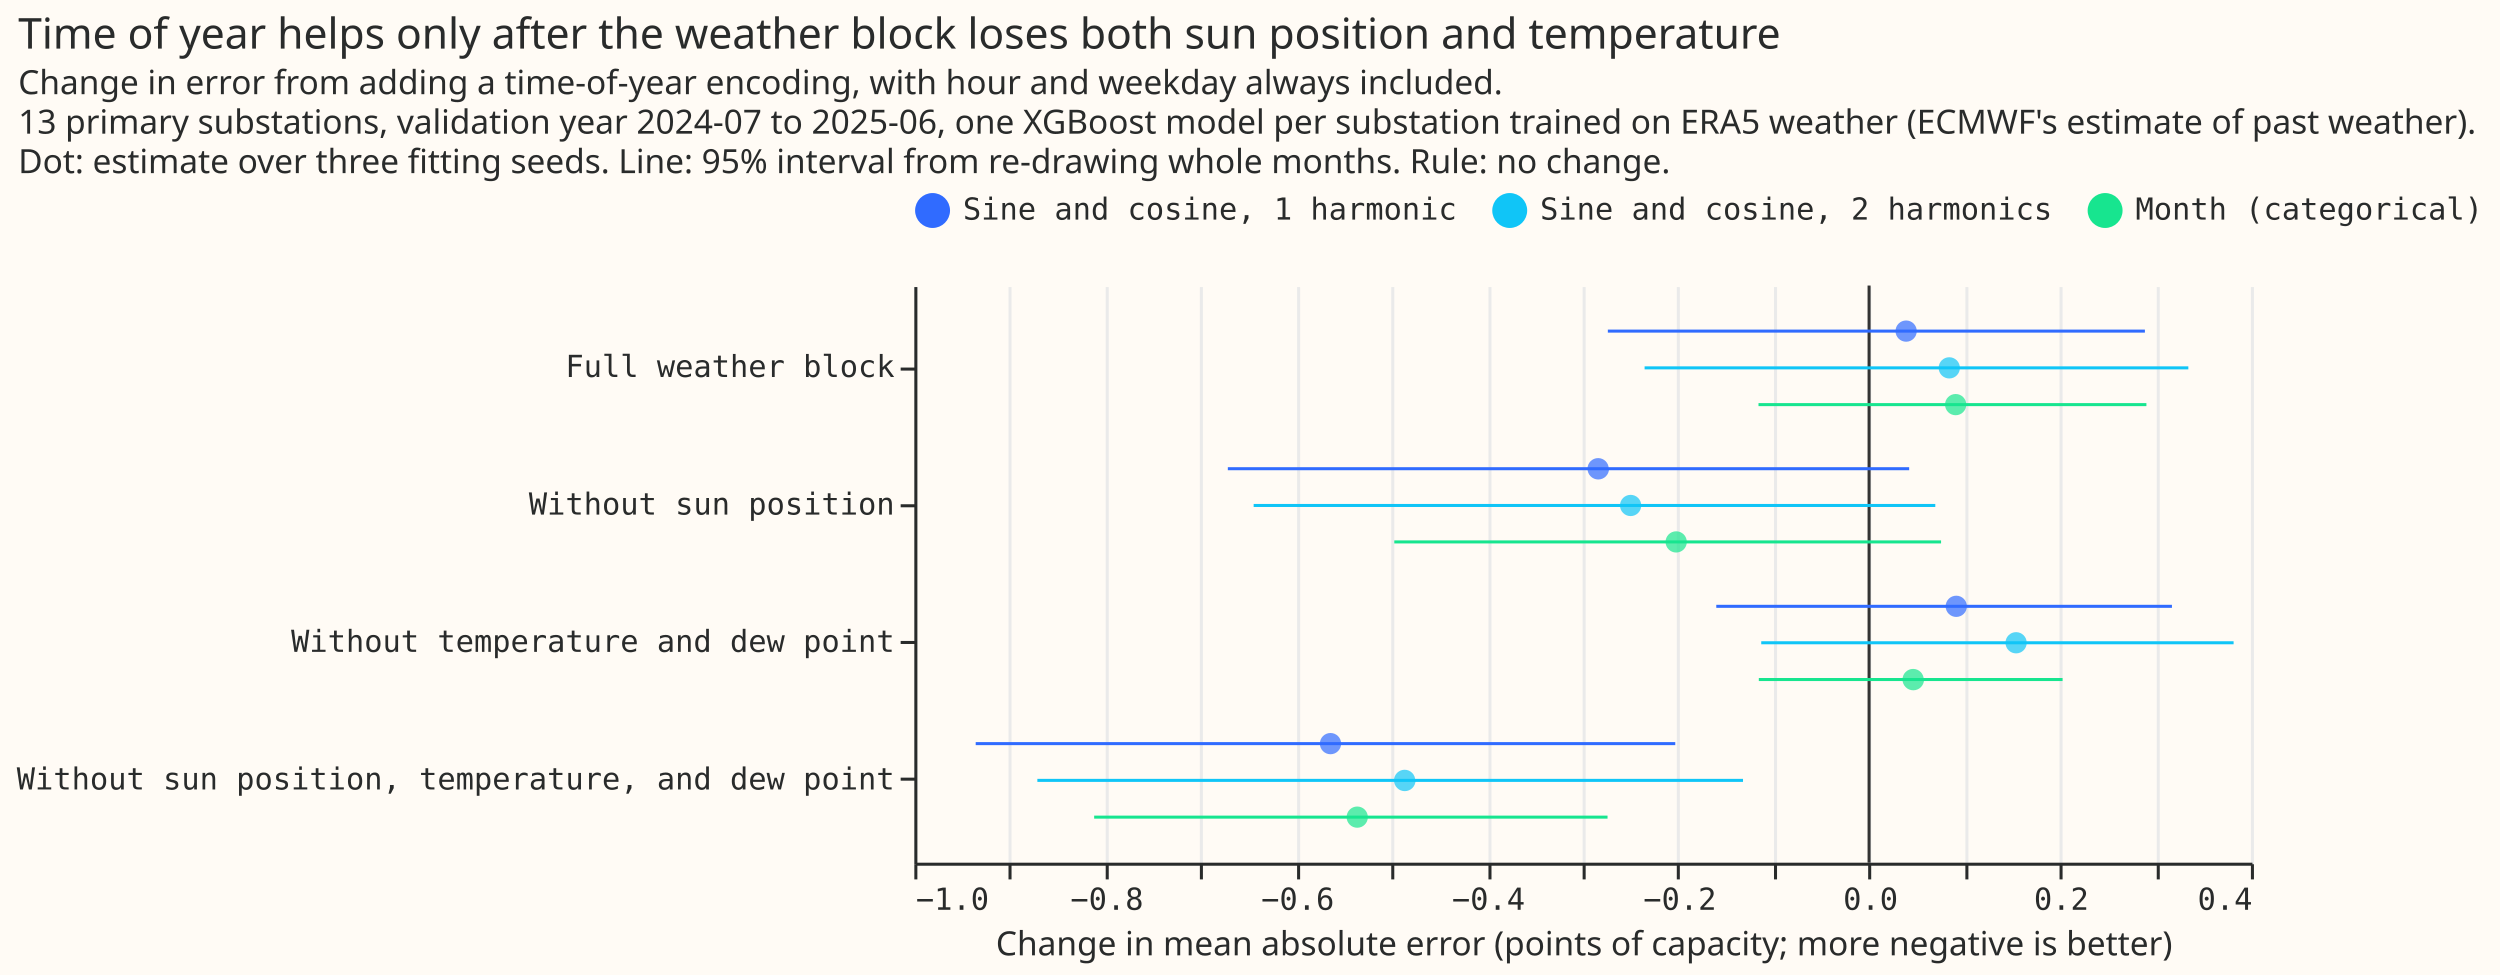
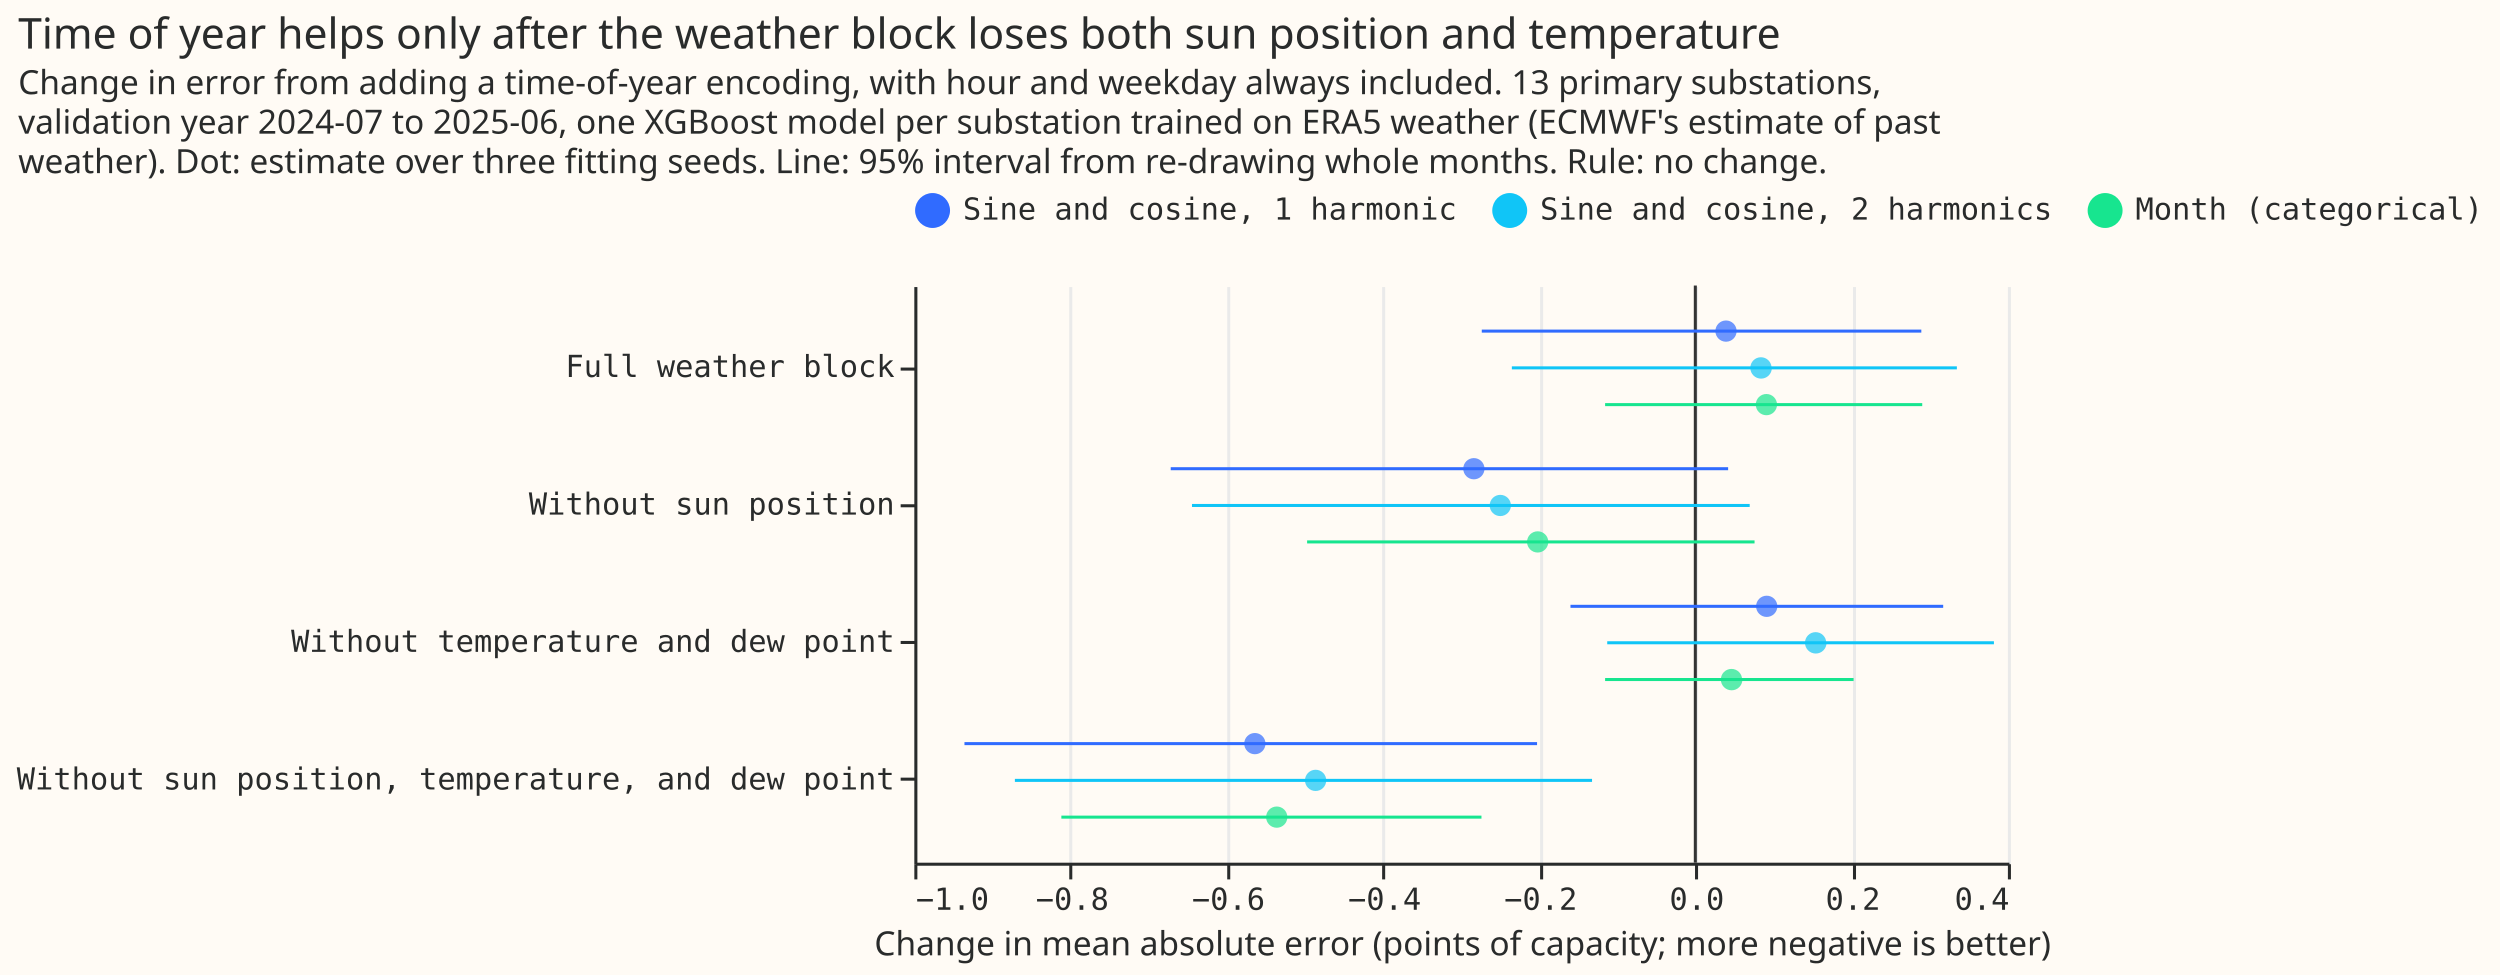
<svg xmlns="http://www.w3.org/2000/svg" width="823" height="321" class="marks" viewBox="0 0 823 321">
  <path fill="#fffbf5" d="M0 0h823v321H0z" />
  <g fill="none" stroke-miterlimit="10" aria-roledescription="group mark container" class="mark-group role-frame root">
-     <path fill="#fffbf5" d="M301.5 94.5h440v190h-440Z" aria-hidden="true" class="background" />
+     <path fill="#fffbf5" d="M301.5 94.5h360v190h-360Z" aria-hidden="true" class="background" />
    <g aria-hidden="true" class="mark-group role-axis">
-       <path stroke="#eaeaea" d="M301.5 284.5v-190m31 190v-190m32 190v-190m31 190v-190m32 190v-190m31 190v-190m32 190v-190m31 190v-190m31 190v-190m32 190v-190m31 190v-190m32 190v-190m31 190v-190m32 190v-190m31 190v-190" class="mark-rule role-axis-grid" pointer-events="none" />
+       <path stroke="#eaeaea" d="M301.5 284.5v-190m51 190v-190m52 190v-190m51 190v-190m52 190v-190m51 190v-190m52 190v-190m51 190v-190" class="mark-rule role-axis-grid" pointer-events="none" />
    </g>
    <g aria-label="X-axis titled 'Change in mean absolute error (points of capacity; more negative is better)' for a linear scale with values from −1.0 to 0.4" aria-roledescription="axis" class="mark-group role-axis" pointer-events="none">
-       <path stroke="#292b2b" d="M301.5 284.5v5m31-5v5m32-5v5m31-5v5m32-5v5m31-5v5m32-5v5m31-5v5m31-5v5m32-5v5m31-5v5m32-5v5m31-5v5m32-5v5m31-5v5" class="mark-rule role-axis-tick" />
+       <path stroke="#292b2b" d="M301.5 284.5v5m51-5v5m52-5v5m51-5v5m52-5v5m51-5v5m52-5v5m51-5v5" class="mark-rule role-axis-tick" />
      <g fill="#292b2b" class="mark-text role-axis-label" font-family="Matter Semi Mono, Roboto Mono, monospace" font-size="10">
        <text transform="translate(301.5 299.5)">−1.0</text>
-         <text text-anchor="middle" transform="translate(364.4 299.5)">−0.8</text>
-         <text text-anchor="middle" transform="translate(427.2 299.5)">−0.6</text>
-         <text text-anchor="middle" transform="translate(490 299.5)">−0.4</text>
-         <text text-anchor="middle" transform="translate(553 299.5)">−0.2</text>
-         <text text-anchor="middle" transform="translate(615.8 299.5)">0.0</text>
-         <text text-anchor="middle" transform="translate(678.6 299.5)">0.2</text>
-         <text text-anchor="end" transform="translate(741.5 299.5)">0.4</text>
+         <text text-anchor="middle" transform="translate(353 299.5)">−0.8</text>
+         <text text-anchor="middle" transform="translate(404.4 299.5)">−0.6</text>
+         <text text-anchor="middle" transform="translate(455.8 299.5)">−0.4</text>
+         <text text-anchor="middle" transform="translate(507.2 299.5)">−0.2</text>
+         <text text-anchor="middle" transform="translate(558.6 299.5)">0.0</text>
+         <text text-anchor="middle" transform="translate(610 299.5)">0.2</text>
+         <text text-anchor="end" transform="translate(661.5 299.5)">0.4</text>
      </g>
-       <path stroke="#292b2b" d="M301.5 284.5h440" class="mark-rule role-axis-domain" />
-       <text fill="#292b2b" class="mark-text role-axis-title" font-family="Matter XH, DM Sans, sans-serif" font-size="11" text-anchor="middle" transform="translate(521.5 314.5)">Change in mean absolute error (points of capacity; more negative is better)</text>
+       <path stroke="#292b2b" d="M301.5 284.5h360" class="mark-rule role-axis-domain" />
+       <text fill="#292b2b" class="mark-text role-axis-title" font-family="Matter XH, DM Sans, sans-serif" font-size="11" text-anchor="middle" transform="translate(481.5 314.5)">Change in mean absolute error (points of capacity; more negative is better)</text>
    </g>
    <g aria-label="Y-axis for a discrete scale with 4 values: Full weather block, Without sun position, Without temperature and dew point, Without sun position, temperature, and dew point" aria-roledescription="axis" class="mark-group role-axis" pointer-events="none">
      <path stroke="#292b2b" d="M301.5 121.5h-5m5 45h-5m5 45h-5m5 45h-5" class="mark-rule role-axis-tick" />
      <g fill="#292b2b" class="mark-text role-axis-label" font-family="Matter Semi Mono, Roboto Mono, monospace" font-size="10" text-anchor="end">
        <text transform="translate(294.5 124.1)">Full weather block</text>
        <text transform="translate(294.5 169.4)">Without sun position</text>
        <text transform="translate(294.5 214.6)">Without temperature and dew point</text>
        <text transform="translate(294.5 259.9)">Without sun position, temperature, and dew point</text>
      </g>
      <path stroke="#292b2b" d="M301.5 94.5v190" class="mark-rule role-axis-domain" />
    </g>
    <g aria-roledescription="rule mark container" class="mark-rule role-mark layer_0_marks">
-       <path stroke="#333" d="M615.3 94v190" aria-label="x: 0" aria-roledescription="rule mark" />
+       <path stroke="#333" d="M558.1 94v190" aria-label="x: 0" aria-roledescription="rule mark" />
    </g>
    <g aria-roledescription="rule mark container" class="mark-rule role-mark layer_1_marks">
-       <path stroke="#306bff" d="M529.3 109h176.8" aria-label="Change in mean absolute error (points of capacity; more negative is better): −0.27349338308; variant: Full weather block; upper: 0.289054973423; encoding: Sine and cosine, 1 harmonic" aria-roledescription="rule mark" />
-       <path stroke="#10c5f7" d="M541.4 121.1h179" aria-label="Change in mean absolute error (points of capacity; more negative is better): −0.235220305994; variant: Full weather block; upper: 0.334343511611; encoding: Sine and cosine, 2 harmonics" aria-roledescription="rule mark" />
-       <path stroke="#17e58f" d="M578.9 133.2h127.7" aria-label="Change in mean absolute error (points of capacity; more negative is better): −0.115806165151; variant: Full weather block; upper: 0.290379904956; encoding: Month (categorical)" aria-roledescription="rule mark" />
-       <path stroke="#306bff" d="M404.2 154.3h224.3" aria-label="Change in mean absolute error (points of capacity; more negative is better): −0.67176219672; variant: Without sun position; upper: 0.0419013501145; encoding: Sine and cosine, 1 harmonic" aria-roledescription="rule mark" />
-       <path stroke="#10c5f7" d="M412.7 166.4h224.4" aria-label="Change in mean absolute error (points of capacity; more negative is better): −0.644474236667; variant: Without sun position; upper: 0.0694783488289; encoding: Sine and cosine, 2 harmonics" aria-roledescription="rule mark" />
-       <path stroke="#17e58f" d="M459 178.4h180" aria-label="Change in mean absolute error (points of capacity; more negative is better): −0.497077620029; variant: Without sun position; upper: 0.0757825924084; encoding: Month (categorical)" aria-roledescription="rule mark" />
-       <path stroke="#306bff" d="M565 199.6h150" aria-label="Change in mean absolute error (points of capacity; more negative is better): −0.160240209475; variant: Without temperature and dew point; upper: 0.317447406054; encoding: Sine and cosine, 1 harmonic" aria-roledescription="rule mark" />
-       <path stroke="#10c5f7" d="M579.8 211.6h155.5" aria-label="Change in mean absolute error (points of capacity; more negative is better): −0.112808024697; variant: Without temperature and dew point; upper: 0.382121424377; encoding: Sine and cosine, 2 harmonics" aria-roledescription="rule mark" />
-       <path stroke="#17e58f" d="M579 223.7h100" aria-label="Change in mean absolute error (points of capacity; more negative is better): −0.115536361374; variant: Without temperature and dew point; upper: 0.202742776647; encoding: Month (categorical)" aria-roledescription="rule mark" />
-       <path stroke="#306bff" d="M321.2 244.8h230.3" aria-label="Change in mean absolute error (points of capacity; more negative is better): −0.935796461999; variant: Without sun position, temperature, and dew point; upper: −0.202968219295; encoding: Sine and cosine, 1 harmonic" aria-roledescription="rule mark" />
-       <path stroke="#10c5f7" d="M341.5 256.9h232.3" aria-label="Change in mean absolute error (points of capacity; more negative is better): −0.87116831094; variant: Without sun position, temperature, and dew point; upper: −0.13211472556; encoding: Sine and cosine, 2 harmonics" aria-roledescription="rule mark" />
-       <path stroke="#17e58f" d="M360.2 269h169" aria-label="Change in mean absolute error (points of capacity; more negative is better): −0.811787118018; variant: Without sun position, temperature, and dew point; upper: −0.274011801183; encoding: Month (categorical)" aria-roledescription="rule mark" />
+       <path stroke="#306bff" d="M487.8 109h144.7" aria-label="Change in mean absolute error (points of capacity; more negative is better): −0.27349338308; variant: Full weather block; upper: 0.289054973423; encoding: Sine and cosine, 1 harmonic" aria-roledescription="rule mark" />
+       <path stroke="#10c5f7" d="M497.7 121.1h146.5" aria-label="Change in mean absolute error (points of capacity; more negative is better): −0.235220305994; variant: Full weather block; upper: 0.334343511611; encoding: Sine and cosine, 2 harmonics" aria-roledescription="rule mark" />
+       <path stroke="#17e58f" d="M528.4 133.2h104.4" aria-label="Change in mean absolute error (points of capacity; more negative is better): −0.115806165151; variant: Full weather block; upper: 0.290379904956; encoding: Month (categorical)" aria-roledescription="rule mark" />
+       <path stroke="#306bff" d="M385.4 154.3h183.5" aria-label="Change in mean absolute error (points of capacity; more negative is better): −0.67176219672; variant: Without sun position; upper: 0.0419013501145; encoding: Sine and cosine, 1 harmonic" aria-roledescription="rule mark" />
+       <path stroke="#10c5f7" d="M392.4 166.4H576" aria-label="Change in mean absolute error (points of capacity; more negative is better): −0.644474236667; variant: Without sun position; upper: 0.0694783488289; encoding: Sine and cosine, 2 harmonics" aria-roledescription="rule mark" />
+       <path stroke="#17e58f" d="M430.3 178.4h147.3" aria-label="Change in mean absolute error (points of capacity; more negative is better): −0.497077620029; variant: Without sun position; upper: 0.0757825924084; encoding: Month (categorical)" aria-roledescription="rule mark" />
+       <path stroke="#306bff" d="M517 199.6h122.7" aria-label="Change in mean absolute error (points of capacity; more negative is better): −0.160240209475; variant: Without temperature and dew point; upper: 0.317447406054; encoding: Sine and cosine, 1 harmonic" aria-roledescription="rule mark" />
+       <path stroke="#10c5f7" d="M529.1 211.6h127.3" aria-label="Change in mean absolute error (points of capacity; more negative is better): −0.112808024697; variant: Without temperature and dew point; upper: 0.382121424377; encoding: Sine and cosine, 2 harmonics" aria-roledescription="rule mark" />
+       <path stroke="#17e58f" d="M528.4 223.7h81.8" aria-label="Change in mean absolute error (points of capacity; more negative is better): −0.115536361374; variant: Without temperature and dew point; upper: 0.202742776647; encoding: Month (categorical)" aria-roledescription="rule mark" />
+       <path stroke="#306bff" d="M317.5 244.8H506" aria-label="Change in mean absolute error (points of capacity; more negative is better): −0.935796461999; variant: Without sun position, temperature, and dew point; upper: −0.202968219295; encoding: Sine and cosine, 1 harmonic" aria-roledescription="rule mark" />
+       <path stroke="#10c5f7" d="M334.1 256.9h190" aria-label="Change in mean absolute error (points of capacity; more negative is better): −0.87116831094; variant: Without sun position, temperature, and dew point; upper: −0.13211472556; encoding: Sine and cosine, 2 harmonics" aria-roledescription="rule mark" />
+       <path stroke="#17e58f" d="M349.4 269h138.3" aria-label="Change in mean absolute error (points of capacity; more negative is better): −0.811787118018; variant: Without sun position, temperature, and dew point; upper: −0.274011801183; encoding: Month (categorical)" aria-roledescription="rule mark" />
    </g>
    <g aria-roledescription="symbol mark container" class="mark-symbol role-mark layer_2_marks">
-       <path fill="#306bff" d="M631 109a3.5 3.5 0 1 1-7 0 3.5 3.5 0 1 1 7 0" aria-label="value: 0.0390233278889; variant: Full weather block; encoding: Sine and cosine, 1 harmonic" aria-roledescription="point" opacity=".7" />
-       <path fill="#10c5f7" d="M645.2 121.1a3.5 3.5 0 1 1-7 0 3.5 3.5 0 1 1 7 0" aria-label="value: 0.0839627564436; variant: Full weather block; encoding: Sine and cosine, 2 harmonics" aria-roledescription="point" opacity=".7" />
-       <path fill="#17e58f" d="M647.3 133.2a3.5 3.5 0 1 1-7 0 3.5 3.5 0 1 1 7 0" aria-label="value: 0.0907305129651; variant: Full weather block; encoding: Month (categorical)" aria-roledescription="point" opacity=".7" />
-       <path fill="#306bff" d="M529.7 154.3a3.5 3.5 0 1 1-7.1 0 3.5 3.5 0 1 1 7 0" aria-label="value: −0.283706819167; variant: Without sun position; encoding: Sine and cosine, 1 harmonic" aria-roledescription="point" opacity=".7" />
-       <path fill="#10c5f7" d="M540.3 166.4a3.5 3.5 0 1 1-7 0 3.5 3.5 0 1 1 7 0" aria-label="value: −0.249892492395; variant: Without sun position; encoding: Sine and cosine, 2 harmonics" aria-roledescription="point" opacity=".7" />
-       <path fill="#17e58f" d="M555.3 178.4a3.5 3.5 0 1 1-7 0 3.5 3.5 0 1 1 7 0" aria-label="value: −0.202032228814; variant: Without sun position; encoding: Month (categorical)" aria-roledescription="point" opacity=".7" />
-       <path fill="#306bff" d="M647.5 199.6a3.5 3.5 0 1 1-7 0 3.5 3.5 0 1 1 7 0" aria-label="value: 0.0912481677357; variant: Without temperature and dew point; encoding: Sine and cosine, 1 harmonic" aria-roledescription="point" opacity=".7" />
-       <path fill="#10c5f7" d="M667.2 211.6a3.5 3.5 0 1 1-7 0 3.5 3.5 0 1 1 7 0" aria-label="value: 0.153938899099; variant: Without temperature and dew point; encoding: Sine and cosine, 2 harmonics" aria-roledescription="point" opacity=".7" />
-       <path fill="#17e58f" d="M633.4 223.7a3.5 3.5 0 1 1-7.1 0 3.5 3.5 0 1 1 7 0" aria-label="value: 0.0462683418402; variant: Without temperature and dew point; encoding: Month (categorical)" aria-roledescription="point" opacity=".7" />
-       <path fill="#306bff" d="M441.5 244.8a3.5 3.5 0 1 1-7 0 3.5 3.5 0 1 1 7 0" aria-label="value: −0.564050373525; variant: Without sun position, temperature, and dew point; encoding: Sine and cosine, 1 harmonic" aria-roledescription="point" opacity=".7" />
-       <path fill="#10c5f7" d="M466 256.9a3.5 3.5 0 1 1-7.1 0 3.5 3.5 0 1 1 7 0" aria-label="value: −0.486424458369; variant: Without sun position, temperature, and dew point; encoding: Sine and cosine, 2 harmonics" aria-roledescription="point" opacity=".7" />
-       <path fill="#17e58f" d="M450.3 269a3.5 3.5 0 1 1-7 0 3.5 3.5 0 1 1 7 0" aria-label="value: −0.536229755175; variant: Without sun position, temperature, and dew point; encoding: Month (categorical)" aria-roledescription="point" opacity=".7" />
+       <path fill="#306bff" d="M571.7 109a3.5 3.5 0 1 1-7 0 3.5 3.5 0 1 1 7 0" aria-label="value: 0.039023399353; variant: Full weather block; encoding: Sine and cosine, 1 harmonic" aria-roledescription="point" opacity=".7" />
+       <path fill="#10c5f7" d="M583.3 121.1a3.5 3.5 0 1 1-7.1 0 3.5 3.5 0 1 1 7 0" aria-label="value: 0.083963394165; variant: Full weather block; encoding: Sine and cosine, 2 harmonics" aria-roledescription="point" opacity=".7" />
+       <path fill="#17e58f" d="M585 133.2a3.5 3.5 0 1 1-7 0 3.5 3.5 0 1 1 7 0" aria-label="value: 0.0907306671143; variant: Full weather block; encoding: Month (categorical)" aria-roledescription="point" opacity=".7" />
+       <path fill="#306bff" d="M488.7 154.3a3.5 3.5 0 1 1-7 0 3.5 3.5 0 1 1 7 0" aria-label="value: −0.283706665039; variant: Without sun position; encoding: Sine and cosine, 1 harmonic" aria-roledescription="point" opacity=".7" />
+       <path fill="#10c5f7" d="M497.4 166.4a3.5 3.5 0 1 1-7 0 3.5 3.5 0 1 1 7 0" aria-label="value: −0.249892234802; variant: Without sun position; encoding: Sine and cosine, 2 harmonics" aria-roledescription="point" opacity=".7" />
+       <path fill="#17e58f" d="M509.7 178.4a3.5 3.5 0 1 1-7 0 3.5 3.5 0 1 1 7 0" aria-label="value: −0.202032566071; variant: Without sun position; encoding: Month (categorical)" aria-roledescription="point" opacity=".7" />
+       <path fill="#306bff" d="M585.1 199.6a3.5 3.5 0 1 1-7 0 3.5 3.5 0 1 1 7 0" aria-label="value: 0.0912480354309; variant: Without temperature and dew point; encoding: Sine and cosine, 1 harmonic" aria-roledescription="point" opacity=".7" />
+       <path fill="#10c5f7" d="M601.3 211.6a3.5 3.5 0 1 1-7.1 0 3.5 3.5 0 1 1 7 0" aria-label="value: 0.15393781662; variant: Without temperature and dew point; encoding: Sine and cosine, 2 harmonics" aria-roledescription="point" opacity=".7" />
+       <path fill="#17e58f" d="M573.6 223.7a3.5 3.5 0 1 1-7.1 0 3.5 3.5 0 1 1 7 0" aria-label="value: 0.0462679862976; variant: Without temperature and dew point; encoding: Month (categorical)" aria-roledescription="point" opacity=".7" />
+       <path fill="#306bff" d="M416.6 244.8a3.5 3.5 0 1 1-7 0 3.5 3.5 0 1 1 7 0" aria-label="value: −0.564050197601; variant: Without sun position, temperature, and dew point; encoding: Sine and cosine, 1 harmonic" aria-roledescription="point" opacity=".7" />
+       <path fill="#10c5f7" d="M436.6 256.9a3.5 3.5 0 1 1-7 0 3.5 3.5 0 1 1 7 0" aria-label="value: −0.486423969269; variant: Without sun position, temperature, and dew point; encoding: Sine and cosine, 2 harmonics" aria-roledescription="point" opacity=".7" />
+       <path fill="#17e58f" d="M423.8 269a3.5 3.5 0 1 1-7 0 3.5 3.5 0 1 1 7 0" aria-label="value: −0.536229610443; variant: Without sun position, temperature, and dew point; encoding: Month (categorical)" aria-roledescription="point" opacity=".7" />
    </g>
    <g aria-label="Symbol legend for fill color and stroke color with 3 values: Sine and cosine, 1 harmonic, Sine and cosine, 2 harmonics, Month (categorical)" aria-roledescription="legend" class="mark-group role-legend">
      <path d="M301 63h517v13H301Z" aria-hidden="true" class="background" pointer-events="none" />
      <g class="mark-group role-legend-entry">
        <g aria-roledescription="group mark container" class="mark-group role-scope" pointer-events="none">
          <path d="M301 63.3h178v12.5H301Z" aria-hidden="true" class="background" />
          <path fill="#306bff" stroke="#306bff" stroke-width="1.5" d="M312 69.3a5 5 0 1 1-10 0 5 5 0 1 1 10 0" class="mark-symbol role-legend-symbol" />
          <text fill="#292b2b" class="mark-text role-legend-label" font-family="Matter Semi Mono, Roboto Mono, monospace" font-size="10" transform="translate(317 72.3)">Sine and cosine, 1 harmonic</text>
          <path d="M491 63.3h184v12.5H491Z" aria-hidden="true" class="background" />
          <path fill="#10c5f7" stroke="#10c5f7" stroke-width="1.5" d="M502 69.3a5 5 0 1 1-10 0 5 5 0 1 1 10 0" class="mark-symbol role-legend-symbol" />
          <text fill="#292b2b" class="mark-text role-legend-label" font-family="Matter Semi Mono, Roboto Mono, monospace" font-size="10" transform="translate(507 72.3)">Sine and cosine, 2 harmonics</text>
          <path d="M687 63.3h130v12.5H687Z" aria-hidden="true" class="background" />
          <path fill="#17e58f" stroke="#17e58f" stroke-width="1.5" d="M698 69.3a5 5 0 1 1-10 0 5 5 0 1 1 10 0" class="mark-symbol role-legend-symbol" />
          <text fill="#292b2b" class="mark-text role-legend-label" font-family="Matter Semi Mono, Roboto Mono, monospace" font-size="10" transform="translate(703 72.3)">Month (categorical)</text>
        </g>
      </g>
    </g>
    <g fill="#292b2b" class="mark-group role-title" font-family="Matter XH, DM Sans, sans-serif" pointer-events="none">
      <text aria-label="Title text 'Time of year helps only after the weather block loses both sun position and temperature'" aria-roledescription="title" class="mark-text role-title-text" font-size="14" transform="translate(6 16)">Time of year helps only after the weather block loses both sun position and temperature</text>
      <text aria-label="Subtitle text 'Change in error from adding a time-of-year encoding, with hour and weekday always included. 13 primary substations, validation year 2024-07 to 2025-06, one XGBoost model per substation trained on ERA5 weather (ECMWF's estimate of past weather). Dot: estimate over three fitting seeds. Line: 95% interval from re-drawing whole months. Rule: no change.'" aria-roledescription="subtitle" class="mark-text role-title-subtitle" font-size="11" transform="translate(6 31)">
-         <tspan>Change in error from adding a time-of-year encoding, with hour and weekday always included.</tspan>
-         <tspan x="0" dy="13">13 primary substations, validation year 2024-07 to 2025-06, one XGBoost model per substation trained on ERA5 weather (ECMWF's estimate of past weather).</tspan>
-         <tspan x="0" dy="13">Dot: estimate over three fitting seeds. Line: 95% interval from re-drawing whole months. Rule: no change.</tspan>
+         <tspan>Change in error from adding a time-of-year encoding, with hour and weekday always included. 13 primary substations,</tspan>
+         <tspan x="0" dy="13">validation year 2024-07 to 2025-06, one XGBoost model per substation trained on ERA5 weather (ECMWF's estimate of past</tspan>
+         <tspan x="0" dy="13">weather). Dot: estimate over three fitting seeds. Line: 95% interval from re-drawing whole months. Rule: no change.</tspan>
      </text>
    </g>
  </g>
</svg>
